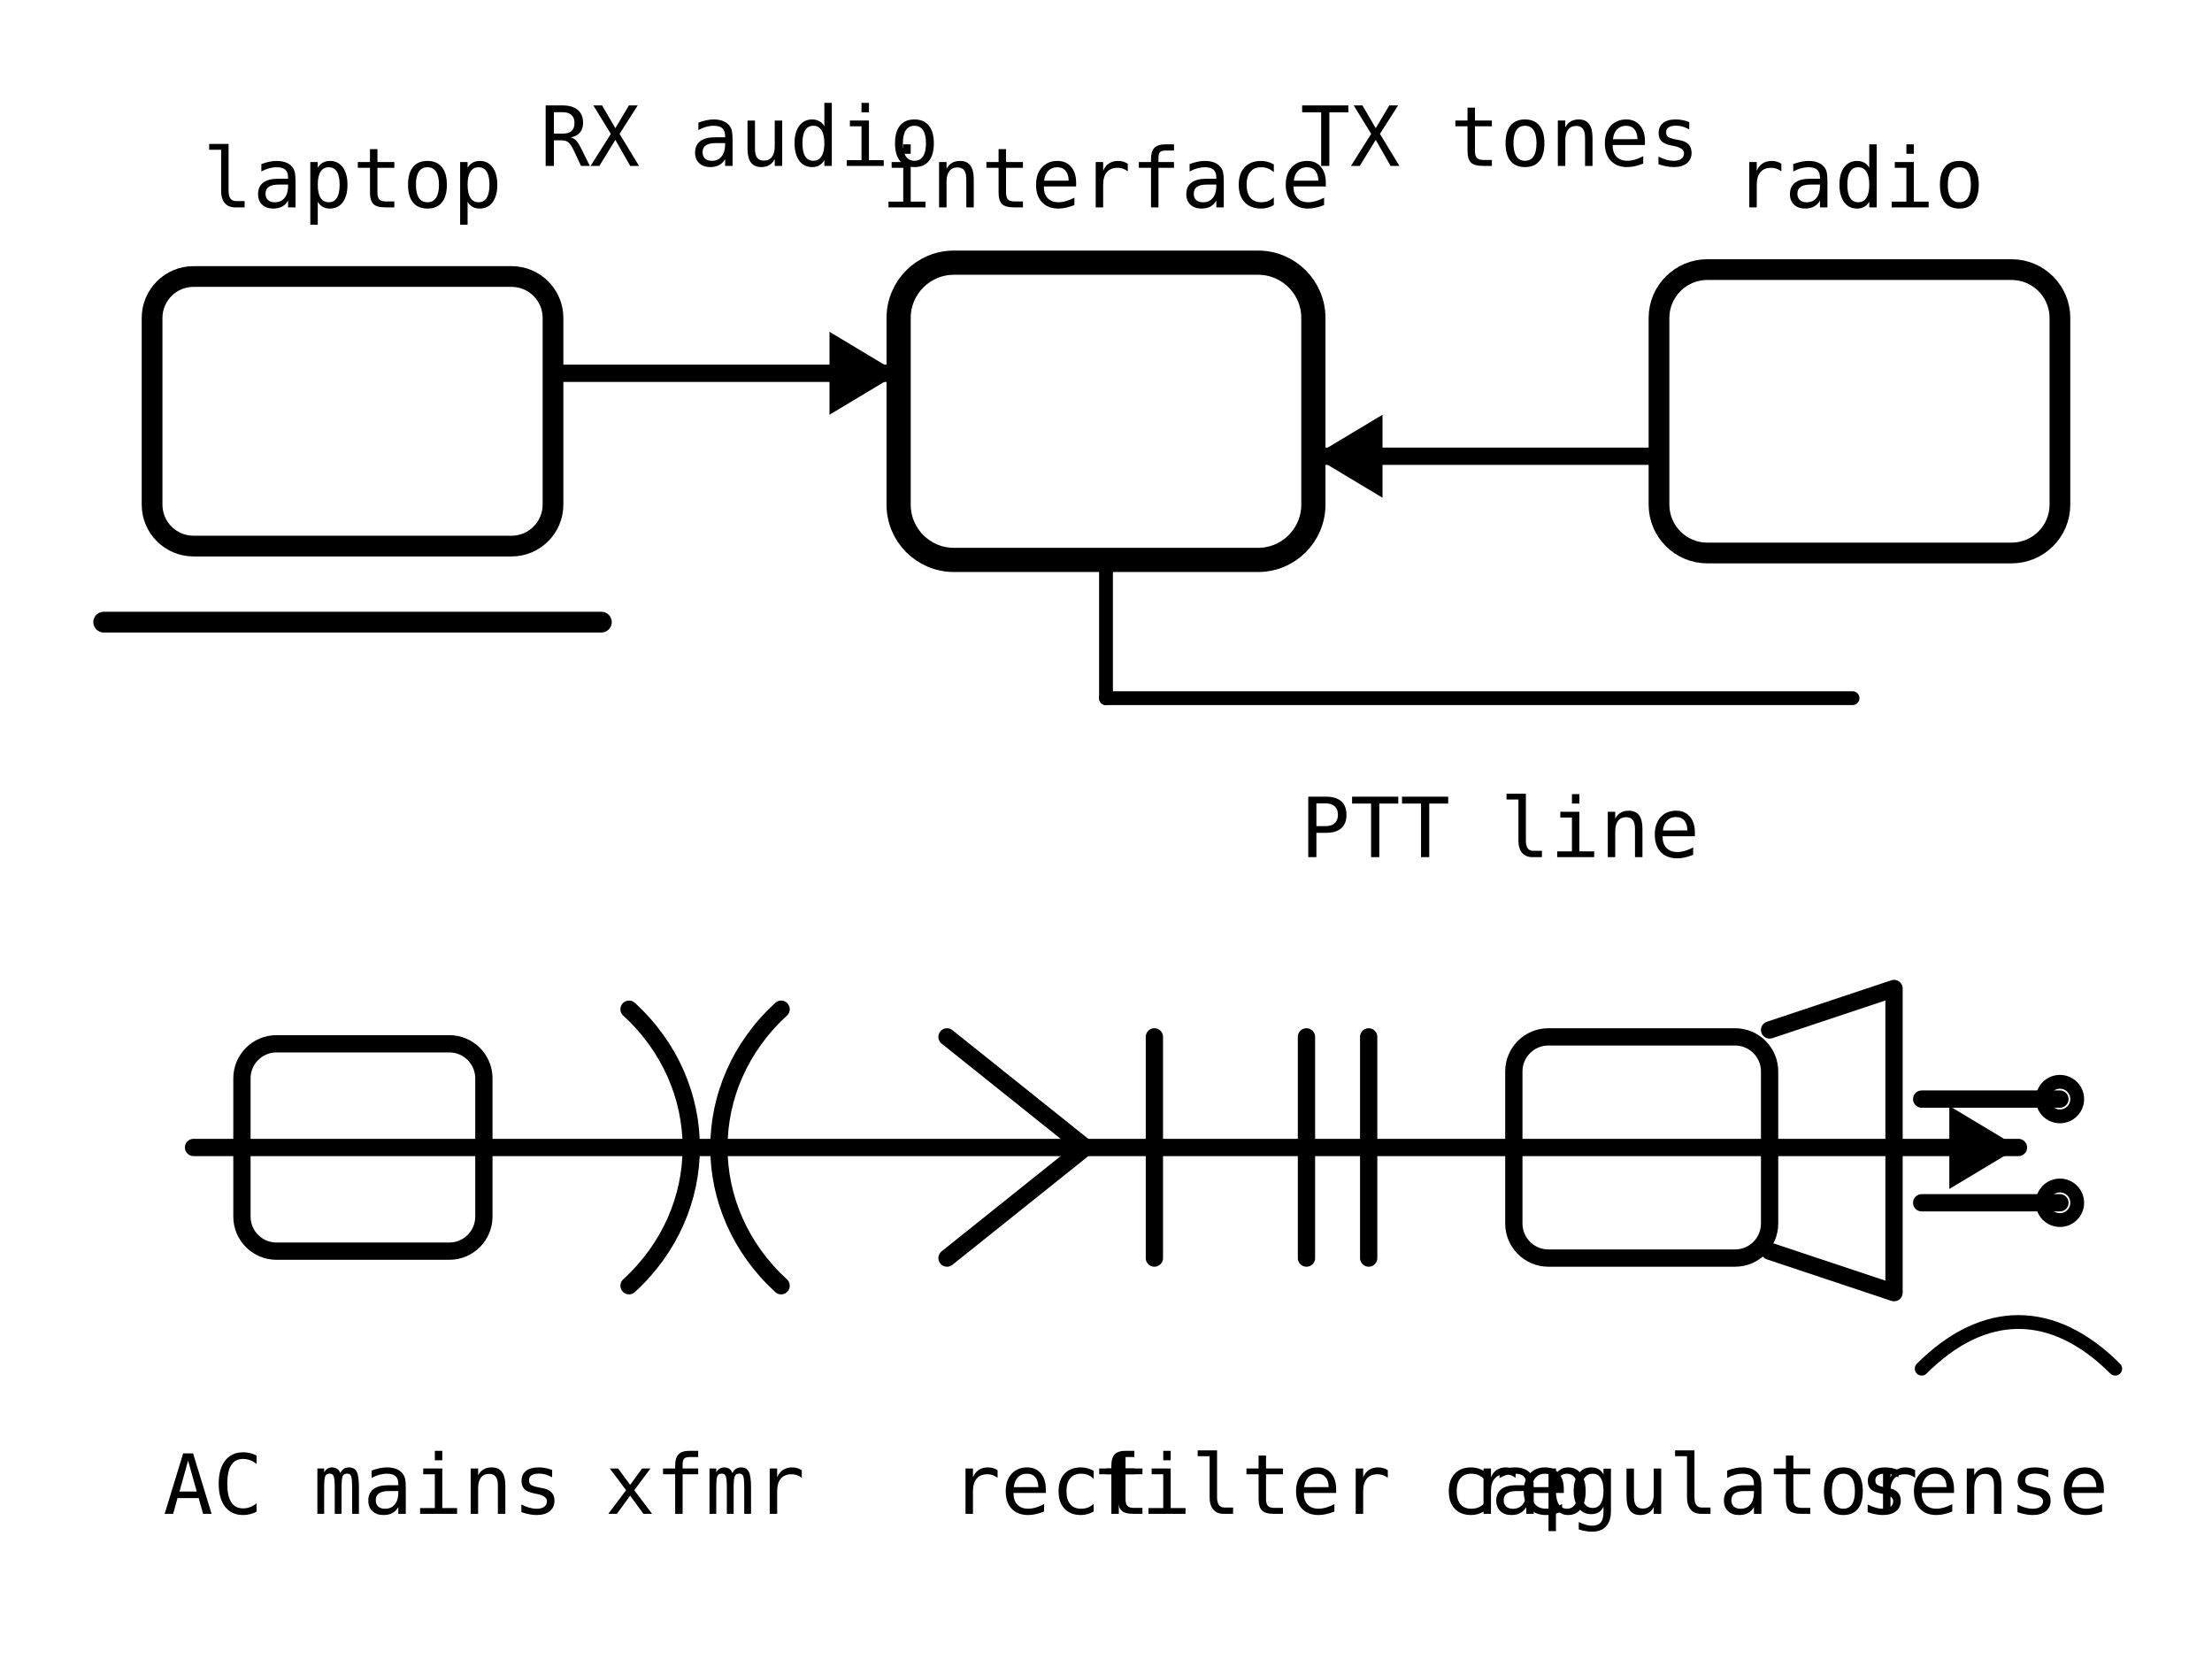
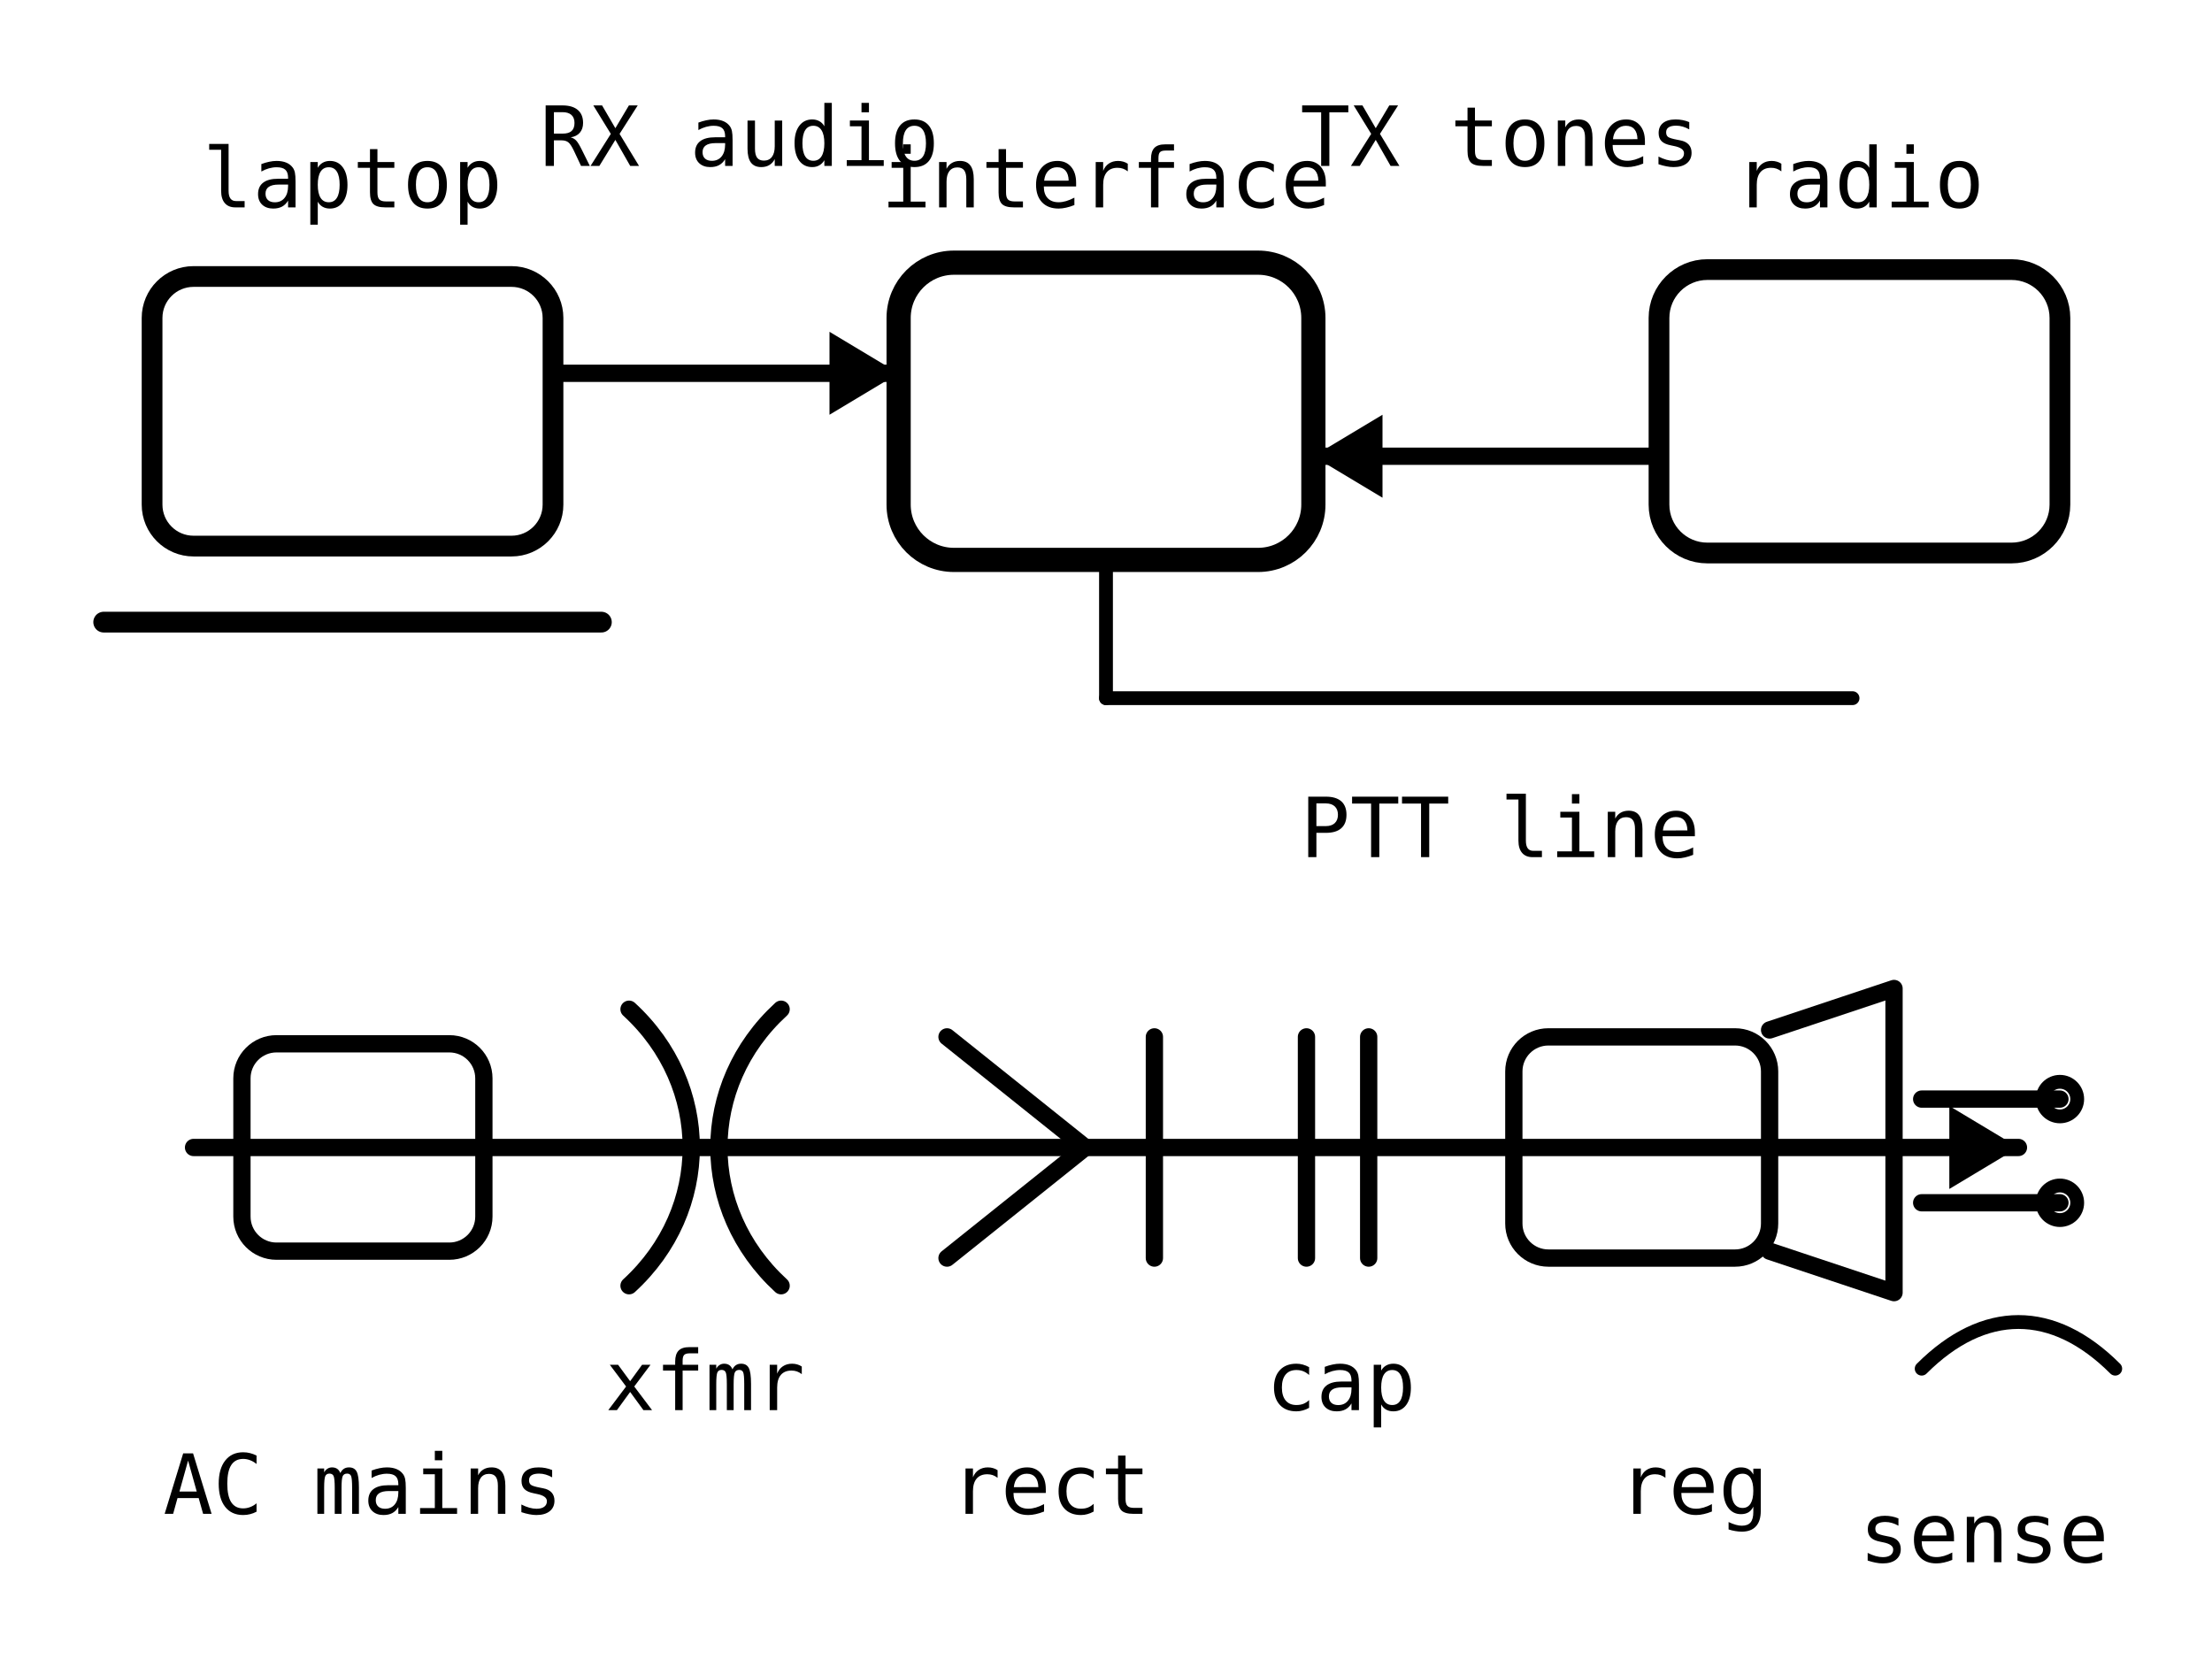
<svg xmlns="http://www.w3.org/2000/svg" id="digital-interface-linear-supply" viewBox="0 0 640 480" role="img">
  <g fill="none" stroke="currentColor" stroke-linecap="round" stroke-linejoin="round">
    <rect x="44" y="80" width="116" height="78" rx="12" ry="12" stroke-width="6" />
    <line x1="30" y1="180" x2="174" y2="180" stroke-width="6" />
    <rect x="260" y="76" width="120" height="86" rx="16" ry="16" stroke-width="7" />
    <rect x="480" y="78" width="116" height="82" rx="14" ry="14" stroke-width="6" />
    <line x1="160" y1="108" x2="260" y2="108" stroke-width="5" />
    <polygon points="260,108 240,96 240,120" fill="currentColor" stroke="none" />
    <line x1="480" y1="132" x2="380" y2="132" stroke-width="5" />
    <polygon points="380,132 400,120 400,144" fill="currentColor" stroke="none" />
    <line x1="320" y1="162" x2="320" y2="202" stroke-width="4" />
    <line x1="320" y1="202" x2="536" y2="202" stroke-width="4" />
    <line x1="56" y1="332" x2="584" y2="332" stroke-width="5" />
    <polygon points="584,332 564,320 564,344" fill="currentColor" stroke="none" />
    <rect x="70" y="302" width="70" height="60" rx="10" ry="10" stroke-width="5" />
    <path d="M182 292 C206 314 206 350 182 372" stroke-width="5" />
    <path d="M226 292 C202 314 202 350 226 372" stroke-width="5" />
    <line x1="274" y1="300" x2="314" y2="332" stroke-width="5" />
    <line x1="274" y1="364" x2="314" y2="332" stroke-width="5" />
    <line x1="334" y1="300" x2="334" y2="364" stroke-width="5" />
    <line x1="378" y1="300" x2="378" y2="364" stroke-width="5" />
    <line x1="396" y1="300" x2="396" y2="364" stroke-width="5" />
    <rect x="438" y="300" width="74" height="64" rx="10" ry="10" stroke-width="5" />
    <path d="M512 298 L548 286 L548 374 L512 362" stroke-width="5" />
    <line x1="556" y1="318" x2="596" y2="318" stroke-width="5" />
    <line x1="556" y1="348" x2="596" y2="348" stroke-width="5" />
    <circle cx="596" cy="318" r="5" stroke-width="4" />
    <circle cx="596" cy="348" r="5" stroke-width="4" />
    <path d="M556 396 C574 378 594 378 612 396" stroke-width="4" />
  </g>
  <g fill="currentColor" font-family="ui-monospace, SFMono-Regular, Menlo, Consolas, monospace" text-anchor="middle">
    <text x="102" y="60" font-size="24">laptop</text>
    <text x="320" y="60" font-size="24">interface</text>
    <text x="538" y="60" font-size="24">radio</text>
    <text x="214" y="48" font-size="24">RX audio</text>
    <text x="434" y="48" font-size="24">TX tones</text>
    <text x="434" y="248" font-size="24">PTT line</text>
    <text x="105" y="438" font-size="24">AC mains</text>
-     <text x="204" y="438" font-size="24">xfmr</text>
+     <text x="204" y="408" font-size="24">xfmr</text>
    <text x="304" y="438" font-size="24">rect</text>
-     <text x="388" y="438" font-size="24">filter cap</text>
-     <text x="490" y="438" font-size="24">regulator</text>
-     <text x="574" y="438" font-size="24">sense</text>
+     <text x="388" y="408" font-size="24">cap</text>
+     <text x="490" y="438" font-size="24">reg</text>
+     <text x="574" y="452" font-size="24">sense</text>
  </g>
</svg>
